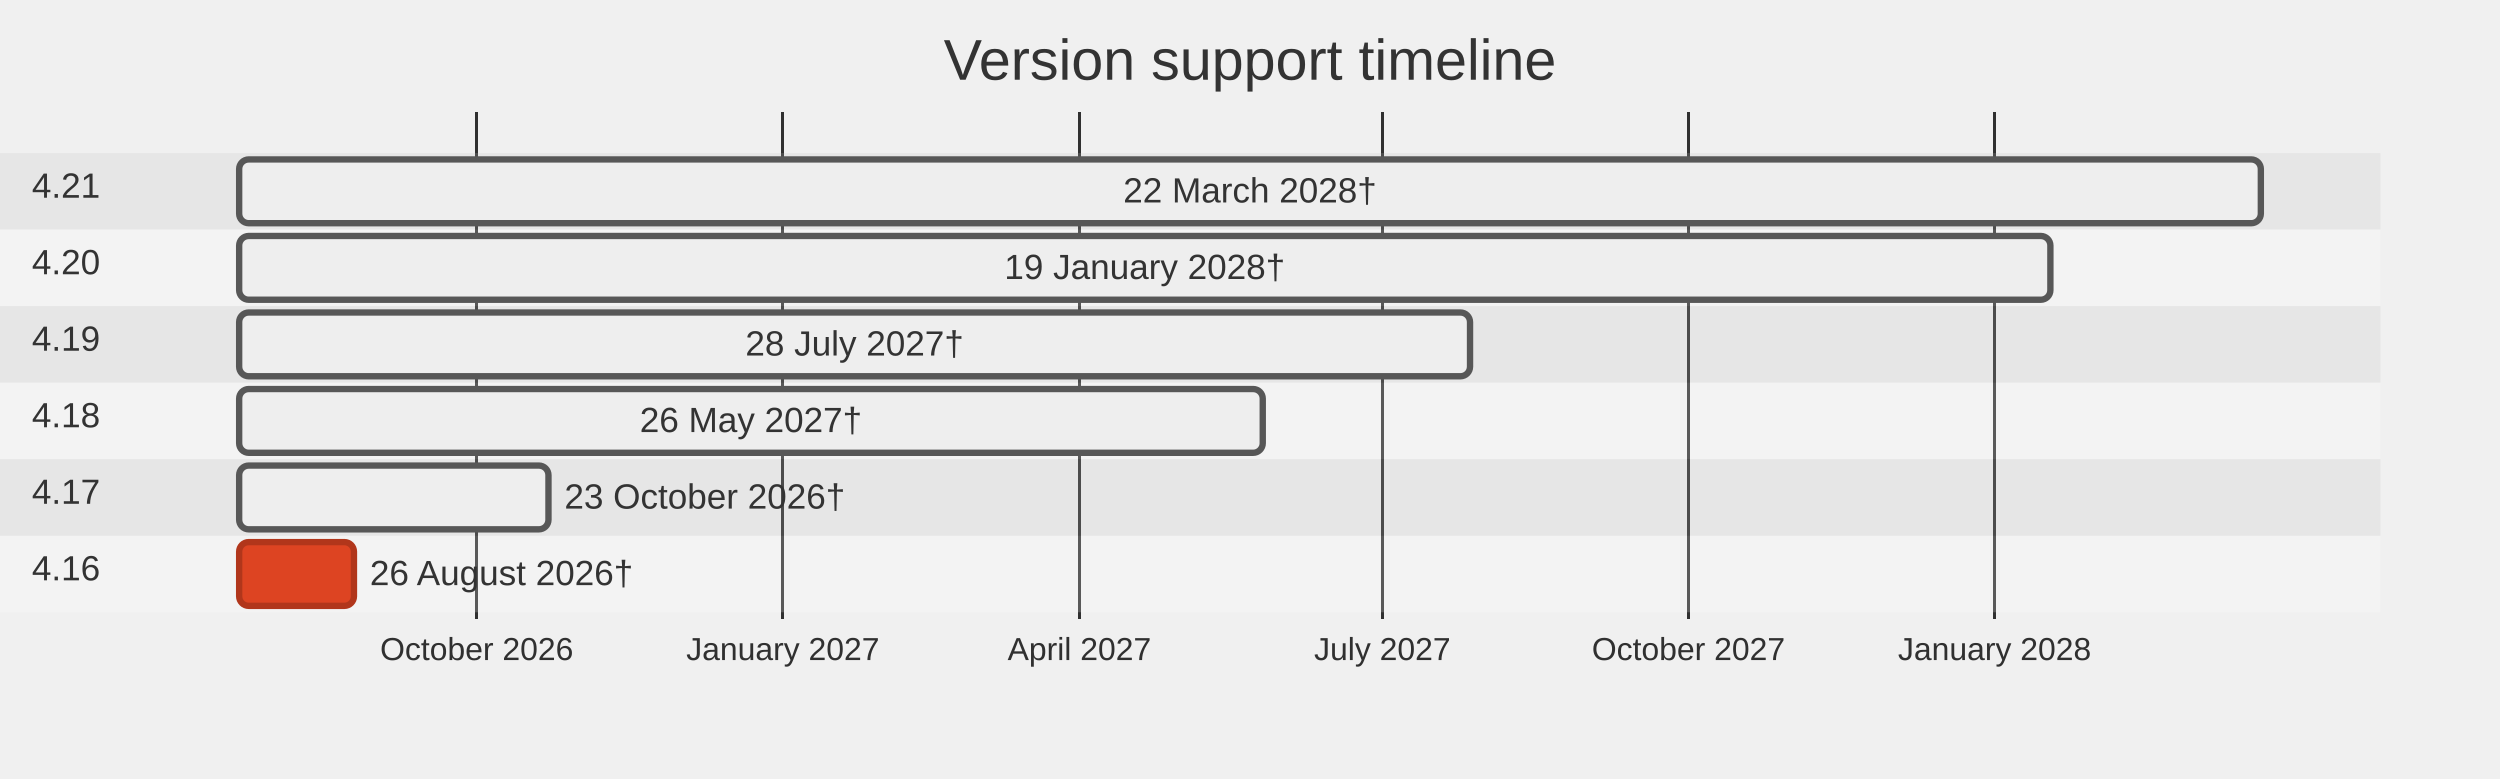
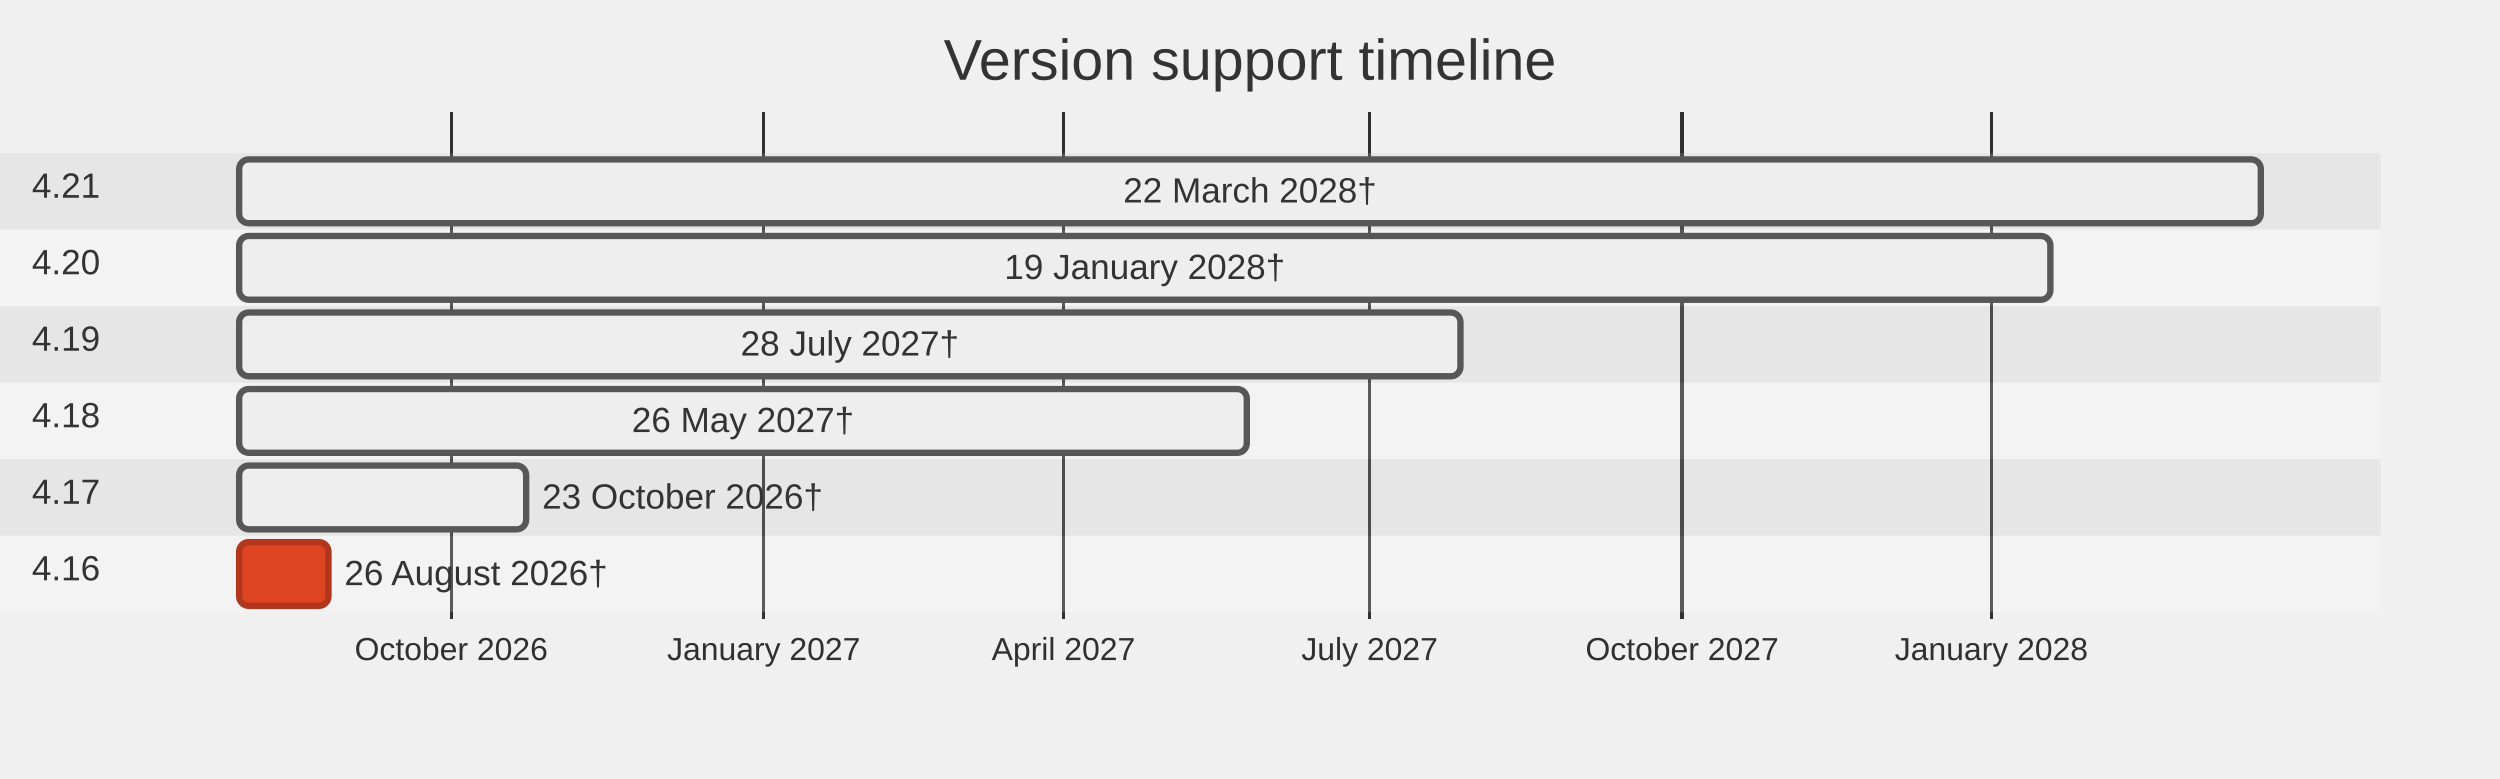
<svg xmlns="http://www.w3.org/2000/svg" id="my-svg" width="100%" viewBox="0 0 784 244" style="max-width: 784px; background-color: white;" role="graphics-document document" aria-roledescription="gantt">
  <style>#my-svg{font-family:"trebuchet ms",verdana,arial,sans-serif;font-size:16px;fill:#000000;}@keyframes edge-animation-frame{from{stroke-dashoffset:0;}}@keyframes dash{to{stroke-dashoffset:0;}}#my-svg .edge-animation-slow{stroke-dasharray:9,5!important;stroke-dashoffset:900;animation:dash 50s linear infinite;stroke-linecap:round;}#my-svg .edge-animation-fast{stroke-dasharray:9,5!important;stroke-dashoffset:900;animation:dash 20s linear infinite;stroke-linecap:round;}#my-svg .error-icon{fill:#552222;}#my-svg .error-text{fill:#552222;stroke:#552222;}#my-svg .edge-thickness-normal{stroke-width:1px;}#my-svg .edge-thickness-thick{stroke-width:3.5px;}#my-svg .edge-pattern-solid{stroke-dasharray:0;}#my-svg .edge-thickness-invisible{stroke-width:0;fill:none;}#my-svg .edge-pattern-dashed{stroke-dasharray:3;}#my-svg .edge-pattern-dotted{stroke-dasharray:2;}#my-svg .marker{fill:#666;stroke:#666;}#my-svg .marker.cross{stroke:#666;}#my-svg svg{font-family:"trebuchet ms",verdana,arial,sans-serif;font-size:16px;}#my-svg p{margin:0;}#my-svg .mermaid-main-font{font-family:"trebuchet ms",verdana,arial,sans-serif;}#my-svg .exclude-range{fill:#eeeeee;}#my-svg .section{stroke:none;opacity:0.2;}#my-svg .section0{fill:hsl(0, 0%, 73.922%);}#my-svg .section2{fill:hsl(0, 0%, 73.922%);}#my-svg .section1,#my-svg .section3{fill:white;opacity:0.2;}#my-svg .sectionTitle0{fill:#333;}#my-svg .sectionTitle1{fill:#333;}#my-svg .sectionTitle2{fill:#333;}#my-svg .sectionTitle3{fill:#333;}#my-svg .sectionTitle{text-anchor:start;font-family:"trebuchet ms",verdana,arial,sans-serif;}#my-svg .grid .tick{stroke:hsl(0, 0%, 90%);opacity:0.8;shape-rendering:crispEdges;}#my-svg .grid .tick text{font-family:"trebuchet ms",verdana,arial,sans-serif;fill:#000000;}#my-svg .grid path{stroke-width:0;}#my-svg .today{fill:none;stroke:#d42;stroke-width:2px;}#my-svg .task{stroke-width:2;}#my-svg .taskText{text-anchor:middle;font-family:"trebuchet ms",verdana,arial,sans-serif;}#my-svg .taskTextOutsideRight{fill:#333;text-anchor:start;font-family:"trebuchet ms",verdana,arial,sans-serif;}#my-svg .taskTextOutsideLeft{fill:#333;text-anchor:end;}#my-svg .task.clickable{cursor:pointer;}#my-svg .taskText.clickable{cursor:pointer;fill:#003163!important;font-weight:bold;}#my-svg .taskTextOutsideLeft.clickable{cursor:pointer;fill:#003163!important;font-weight:bold;}#my-svg .taskTextOutsideRight.clickable{cursor:pointer;fill:#003163!important;font-weight:bold;}#my-svg .taskText0,#my-svg .taskText1,#my-svg .taskText2,#my-svg .taskText3{fill:white;}#my-svg .task0,#my-svg .task1,#my-svg .task2,#my-svg .task3{fill:#707070;stroke:hsl(0, 0%, 33.922%);}#my-svg .taskTextOutside0,#my-svg .taskTextOutside2{fill:#333;}#my-svg .taskTextOutside1,#my-svg .taskTextOutside3{fill:#333;}#my-svg .active0,#my-svg .active1,#my-svg .active2,#my-svg .active3{fill:#eee;stroke:hsl(0, 0%, 33.922%);}#my-svg .activeText0,#my-svg .activeText1,#my-svg .activeText2,#my-svg .activeText3{fill:#333!important;}#my-svg .done0,#my-svg .done1,#my-svg .done2,#my-svg .done3{stroke:#666;fill:#bbb;stroke-width:2;}#my-svg .doneText0,#my-svg .doneText1,#my-svg .doneText2,#my-svg .doneText3{fill:#333!important;}#my-svg .doneText0.taskTextOutsideLeft,#my-svg .doneText0.taskTextOutsideRight,#my-svg .doneText1.taskTextOutsideLeft,#my-svg .doneText1.taskTextOutsideRight,#my-svg .doneText2.taskTextOutsideLeft,#my-svg .doneText2.taskTextOutsideRight,#my-svg .doneText3.taskTextOutsideLeft,#my-svg .doneText3.taskTextOutsideRight{fill:#333!important;}#my-svg .crit0,#my-svg .crit1,#my-svg .crit2,#my-svg .crit3{stroke:hsl(10.909, 73.333%, 40%);fill:#d42;stroke-width:2;}#my-svg .activeCrit0,#my-svg .activeCrit1,#my-svg .activeCrit2,#my-svg .activeCrit3{stroke:hsl(10.909, 73.333%, 40%);fill:#eee;stroke-width:2;}#my-svg .doneCrit0,#my-svg .doneCrit1,#my-svg .doneCrit2,#my-svg .doneCrit3{stroke:hsl(10.909, 73.333%, 40%);fill:#bbb;stroke-width:2;cursor:pointer;shape-rendering:crispEdges;}#my-svg .milestone{transform:rotate(45deg) scale(0.8,0.8);}#my-svg .milestoneText{font-style:italic;}#my-svg .doneCritText0,#my-svg .doneCritText1,#my-svg .doneCritText2,#my-svg .doneCritText3{fill:#333!important;}#my-svg .doneCritText0.taskTextOutsideLeft,#my-svg .doneCritText0.taskTextOutsideRight,#my-svg .doneCritText1.taskTextOutsideLeft,#my-svg .doneCritText1.taskTextOutsideRight,#my-svg .doneCritText2.taskTextOutsideLeft,#my-svg .doneCritText2.taskTextOutsideRight,#my-svg .doneCritText3.taskTextOutsideLeft,#my-svg .doneCritText3.taskTextOutsideRight{fill:#333!important;}#my-svg .vert{stroke:#d42;}#my-svg .vertText{font-size:15px;text-anchor:middle;fill:#d42!important;}#my-svg .activeCritText0,#my-svg .activeCritText1,#my-svg .activeCritText2,#my-svg .activeCritText3{fill:#333!important;}#my-svg .titleText{text-anchor:middle;font-size:18px;fill:#333;font-family:"trebuchet ms",verdana,arial,sans-serif;}#my-svg .node .neo-node{stroke:#999;}#my-svg [data-look="neo"].node rect,#my-svg [data-look="neo"].cluster rect,#my-svg [data-look="neo"].node polygon{stroke:url(#my-svg-gradient);filter:drop-shadow( 1px 2px 2px rgba(185,185,185,1));}#my-svg [data-look="neo"].swimlane.cluster rect{filter:none;}#my-svg [data-look="neo"].node path{stroke:url(#my-svg-gradient);stroke-width:1px;}#my-svg [data-look="neo"].node .outer-path{filter:drop-shadow( 1px 2px 2px rgba(185,185,185,1));}#my-svg [data-look="neo"].node .neo-line path{stroke:#999;filter:none;}#my-svg [data-look="neo"].node circle{stroke:url(#my-svg-gradient);filter:drop-shadow( 1px 2px 2px rgba(185,185,185,1));}#my-svg [data-look="neo"].node circle .state-start{fill:#000000;}#my-svg [data-look="neo"].icon-shape .icon{fill:url(#my-svg-gradient);filter:drop-shadow( 1px 2px 2px rgba(185,185,185,1));}#my-svg [data-look="neo"].icon-shape .icon-neo path{stroke:url(#my-svg-gradient);filter:drop-shadow( 1px 2px 2px rgba(185,185,185,1));}#my-svg :root{--mermaid-font-family:"trebuchet ms",verdana,arial,sans-serif;}</style>
  <g />
  <g class="grid" transform="translate(75, 194)" fill="none" font-size="10" font-family="sans-serif" text-anchor="middle">
    <path class="domain" stroke="currentColor" d="M0.5,-159V0.5H634.5V-159" />
-     <g class="tick" opacity="1" transform="translate(74.5,0)">
+     <g class="tick" opacity="1" transform="translate(66.5,0)">
      <line stroke="currentColor" y2="-159" />
      <text fill="#000" y="3" dy="1em" stroke="none" font-size="10" style="text-anchor: middle;"> October 2026</text>
    </g>
-     <g class="tick" opacity="1" transform="translate(170.5,0)">
+     <g class="tick" opacity="1" transform="translate(164.5,0)">
      <line stroke="currentColor" y2="-159" />
      <text fill="#000" y="3" dy="1em" stroke="none" font-size="10" style="text-anchor: middle;"> January 2027</text>
    </g>
-     <g class="tick" opacity="1" transform="translate(263.5,0)">
+     <g class="tick" opacity="1" transform="translate(258.5,0)">
      <line stroke="currentColor" y2="-159" />
      <text fill="#000" y="3" dy="1em" stroke="none" font-size="10" style="text-anchor: middle;"> April 2027</text>
    </g>
-     <g class="tick" opacity="1" transform="translate(358.5,0)">
+     <g class="tick" opacity="1" transform="translate(354.5,0)">
      <line stroke="currentColor" y2="-159" />
      <text fill="#000" y="3" dy="1em" stroke="none" font-size="10" style="text-anchor: middle;"> July 2027</text>
    </g>
-     <g class="tick" opacity="1" transform="translate(454.5,0)">
+     <g class="tick" opacity="1" transform="translate(452.5,0)">
      <line stroke="currentColor" y2="-159" />
      <text fill="#000" y="3" dy="1em" stroke="none" font-size="10" style="text-anchor: middle;"> October 2027</text>
    </g>
-     <g class="tick" opacity="1" transform="translate(550.5,0)">
+     <g class="tick" opacity="1" transform="translate(549.5,0)">
      <line stroke="currentColor" y2="-159" />
      <text fill="#000" y="3" dy="1em" stroke="none" font-size="10" style="text-anchor: middle;"> January 2028</text>
    </g>
  </g>
  <g>
    <rect x="0" y="48" width="746.5" height="24" class="section section0" />
    <rect x="0" y="72" width="746.5" height="24" class="section section1" />
    <rect x="0" y="96" width="746.5" height="24" class="section section2" />
    <rect x="0" y="120" width="746.5" height="24" class="section section3" />
    <rect x="0" y="144" width="746.5" height="24" class="section section0" />
    <rect x="0" y="168" width="746.5" height="24" class="section section1" />
  </g>
  <g>
    <rect id="my-svg-task1" rx="3" ry="3" x="75" y="50" width="634" height="20" transform-origin="392px 60px" class="task active0" />
    <rect id="my-svg-task2" rx="3" ry="3" x="75" y="74" width="568" height="20" transform-origin="359px 84px" class="task active1" />
-     <rect id="my-svg-task3" rx="3" ry="3" x="75" y="98" width="386" height="20" transform-origin="268px 108px" class="task active2" />
-     <rect id="my-svg-task4" rx="3" ry="3" x="75" y="122" width="321" height="20" transform-origin="235.5px 132px" class="task active3" />
-     <rect id="my-svg-task5" rx="3" ry="3" x="75" y="146" width="97" height="20" transform-origin="123.5px 156px" class="task active0" />
-     <rect id="my-svg-task6" rx="3" ry="3" x="75" y="170" width="36" height="20" transform-origin="93px 180px" class="task crit1" />
+     <rect id="my-svg-task3" rx="3" ry="3" x="75" y="98" width="383" height="20" transform-origin="266.5px 108px" class="task active2" />
+     <rect id="my-svg-task4" rx="3" ry="3" x="75" y="122" width="316" height="20" transform-origin="233px 132px" class="task active3" />
+     <rect id="my-svg-task5" rx="3" ry="3" x="75" y="146" width="90" height="20" transform-origin="120px 156px" class="task active0" />
+     <rect id="my-svg-task6" rx="3" ry="3" x="75" y="170" width="28" height="20" transform-origin="89px 180px" class="task crit1" />
    <text id="my-svg-task1-text" font-size="11" x="392" y="63.5" class="taskText taskText0 activeText0 width-88.51611328125">22 March 2028†      </text>
    <text id="my-svg-task2-text" font-size="11" x="359" y="87.5" class="taskText taskText1 activeText1 width-96.685546875">19 January 2028†    </text>
-     <text id="my-svg-task3-text" font-size="11" x="268" y="111.5" class="taskText taskText2 activeText2 width-74.76611328125">28 July 2027†       </text>
-     <text id="my-svg-task4-text" font-size="11" x="235.5" y="135.5" class="taskText taskText3 activeText3 width-77.7255859375">26 May 2027†        </text>
-     <text id="my-svg-task5-text" font-size="11" x="177" y="159.5" class="taskTextOutsideRight taskTextOutside0 activeText0 width-99.005859375">23 October 2026†    </text>
-     <text id="my-svg-task6-text" font-size="11" x="116" y="183.5" class="taskTextOutsideRight taskTextOutside1  critText1 width-93.47900390625">26 August 2026†     </text>
+     <text id="my-svg-task3-text" font-size="11" x="266.5" y="111.5" class="taskText taskText2 activeText2 width-74.76611328125">28 July 2027†       </text>
+     <text id="my-svg-task4-text" font-size="11" x="233" y="135.5" class="taskText taskText3 activeText3 width-77.7255859375">26 May 2027†        </text>
+     <text id="my-svg-task5-text" font-size="11" x="170" y="159.5" class="taskTextOutsideRight taskTextOutside0 activeText0 width-99.005859375">23 October 2026†    </text>
+     <text id="my-svg-task6-text" font-size="11" x="108" y="183.5" class="taskTextOutsideRight taskTextOutside1  critText1 width-93.47900390625">26 August 2026†     </text>
  </g>
  <g>
    <text dy="0em" x="10" y="62" font-size="11" class="sectionTitle sectionTitle0">
      <tspan alignment-baseline="central" x="10">4.21</tspan>
    </text>
    <text dy="0em" x="10" y="86" font-size="11" class="sectionTitle sectionTitle1">
      <tspan alignment-baseline="central" x="10">4.20</tspan>
    </text>
    <text dy="0em" x="10" y="110" font-size="11" class="sectionTitle sectionTitle2">
      <tspan alignment-baseline="central" x="10">4.19</tspan>
    </text>
    <text dy="0em" x="10" y="134" font-size="11" class="sectionTitle sectionTitle3">
      <tspan alignment-baseline="central" x="10">4.18</tspan>
    </text>
    <text dy="0em" x="10" y="158" font-size="11" class="sectionTitle sectionTitle0">
      <tspan alignment-baseline="central" x="10">4.17</tspan>
    </text>
    <text dy="0em" x="10" y="182" font-size="11" class="sectionTitle sectionTitle1">
      <tspan alignment-baseline="central" x="10">4.16</tspan>
    </text>
  </g>
  <text x="392" y="25" class="titleText">Version support timeline</text>
</svg>
